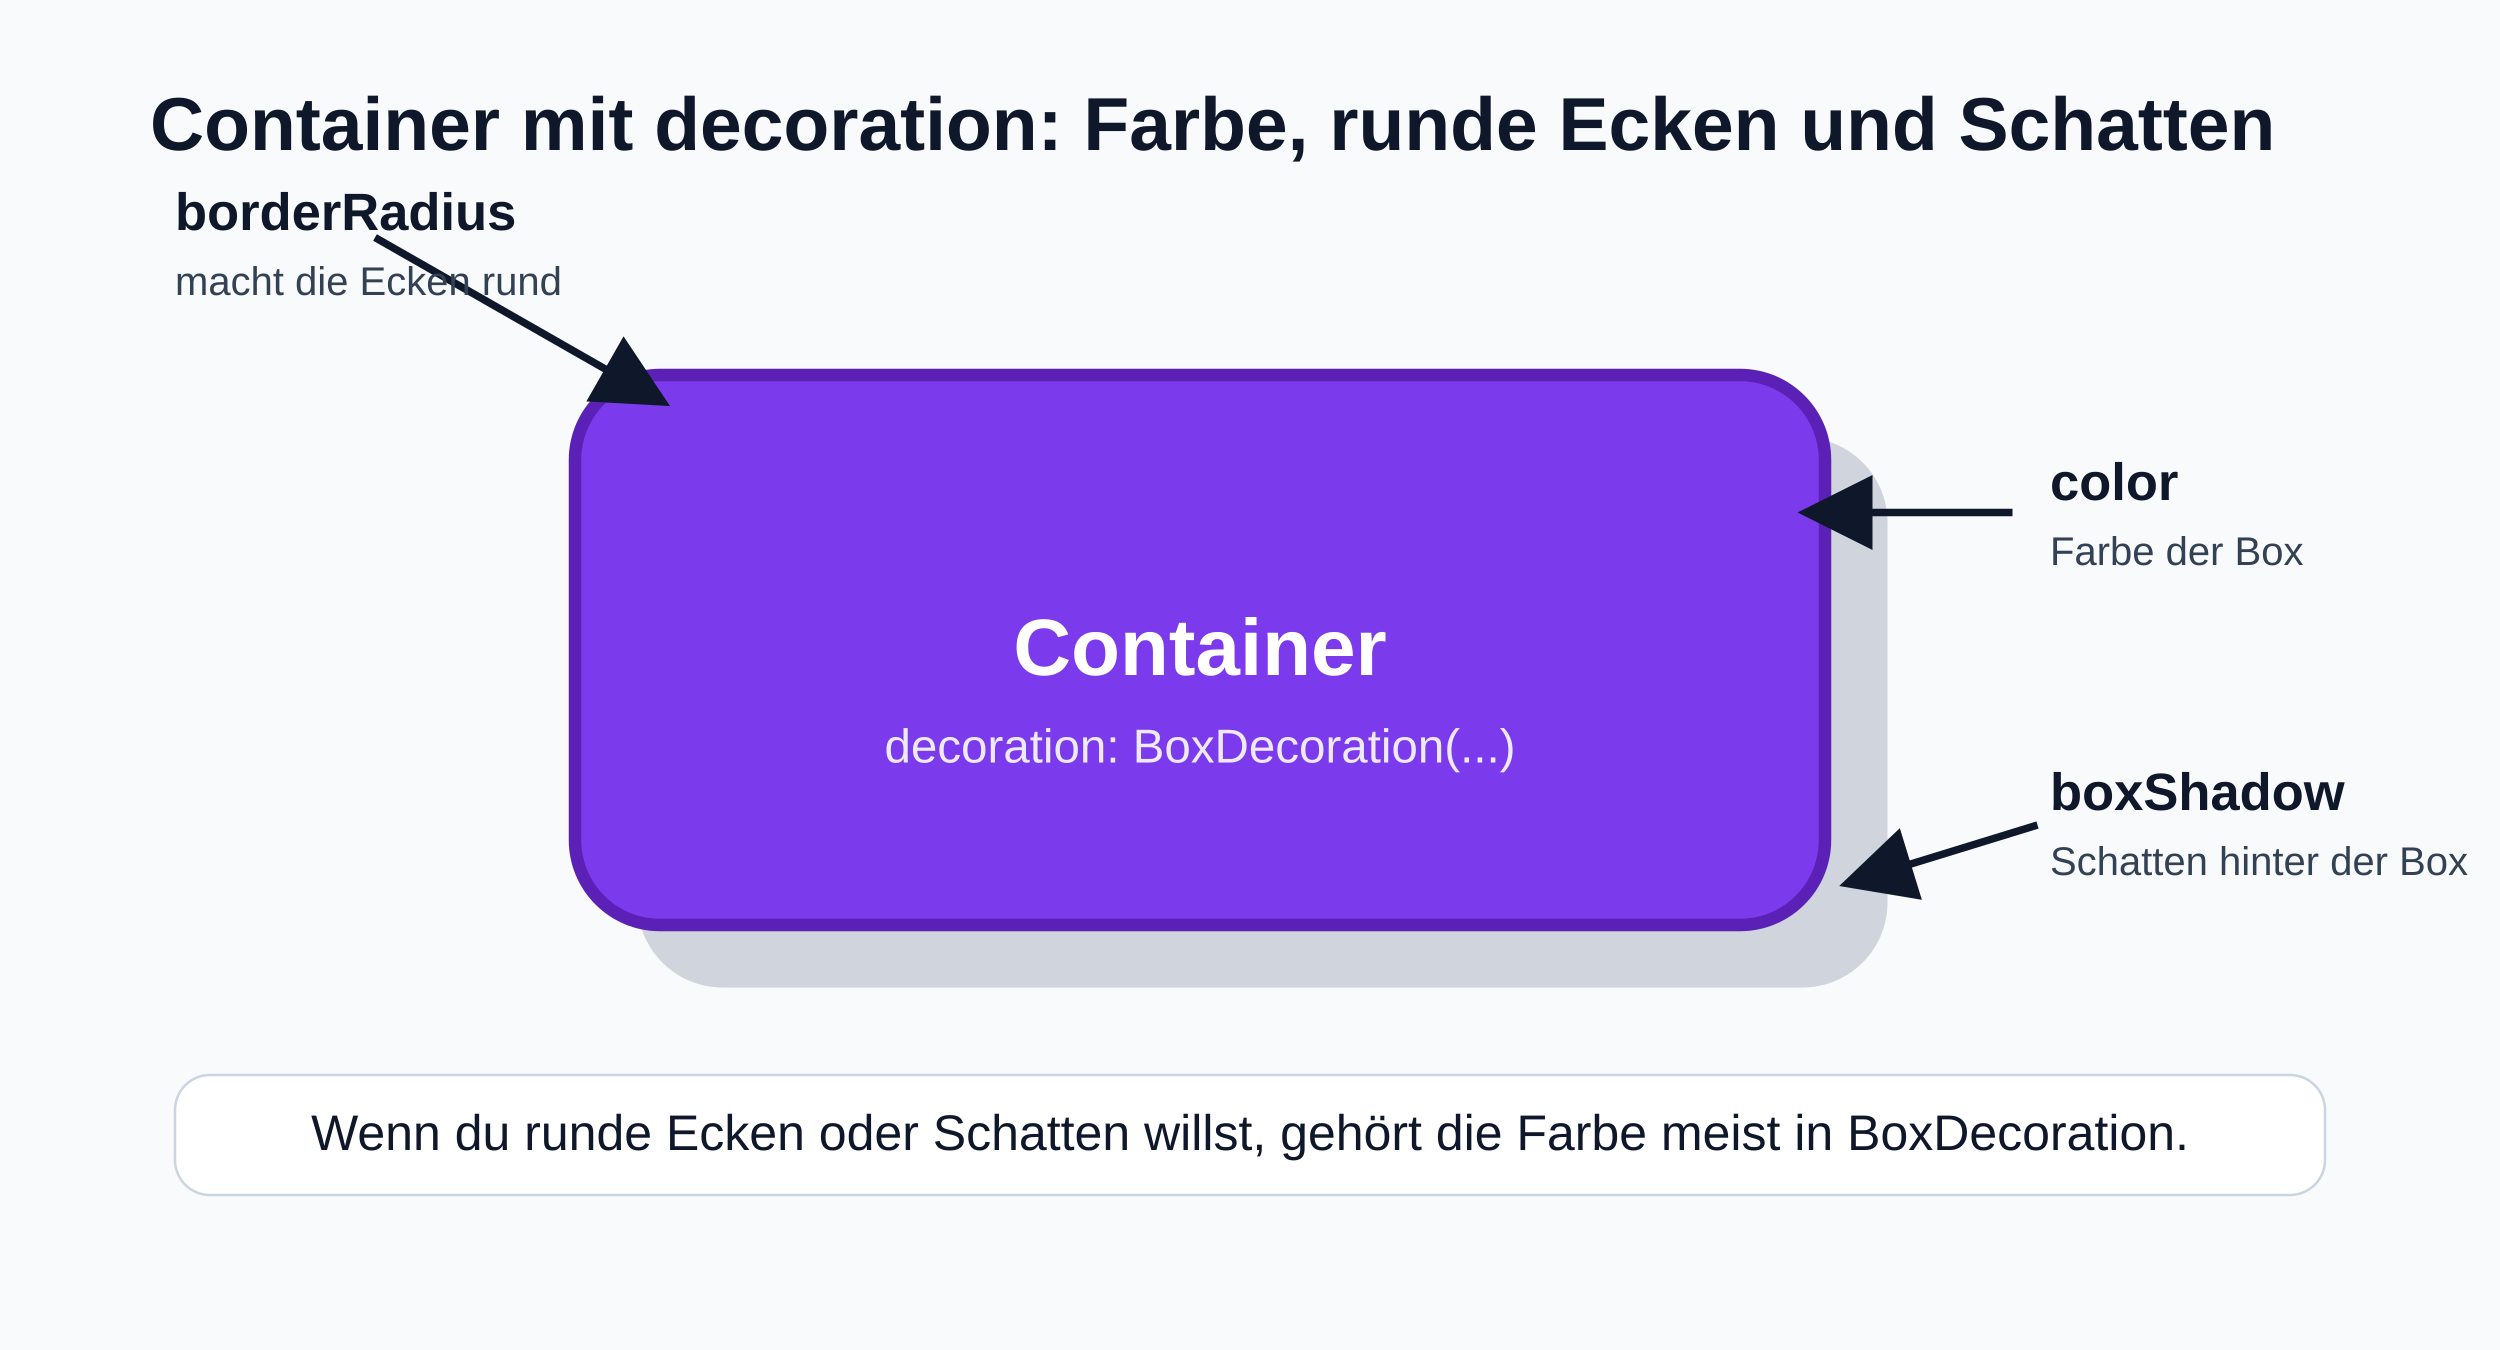
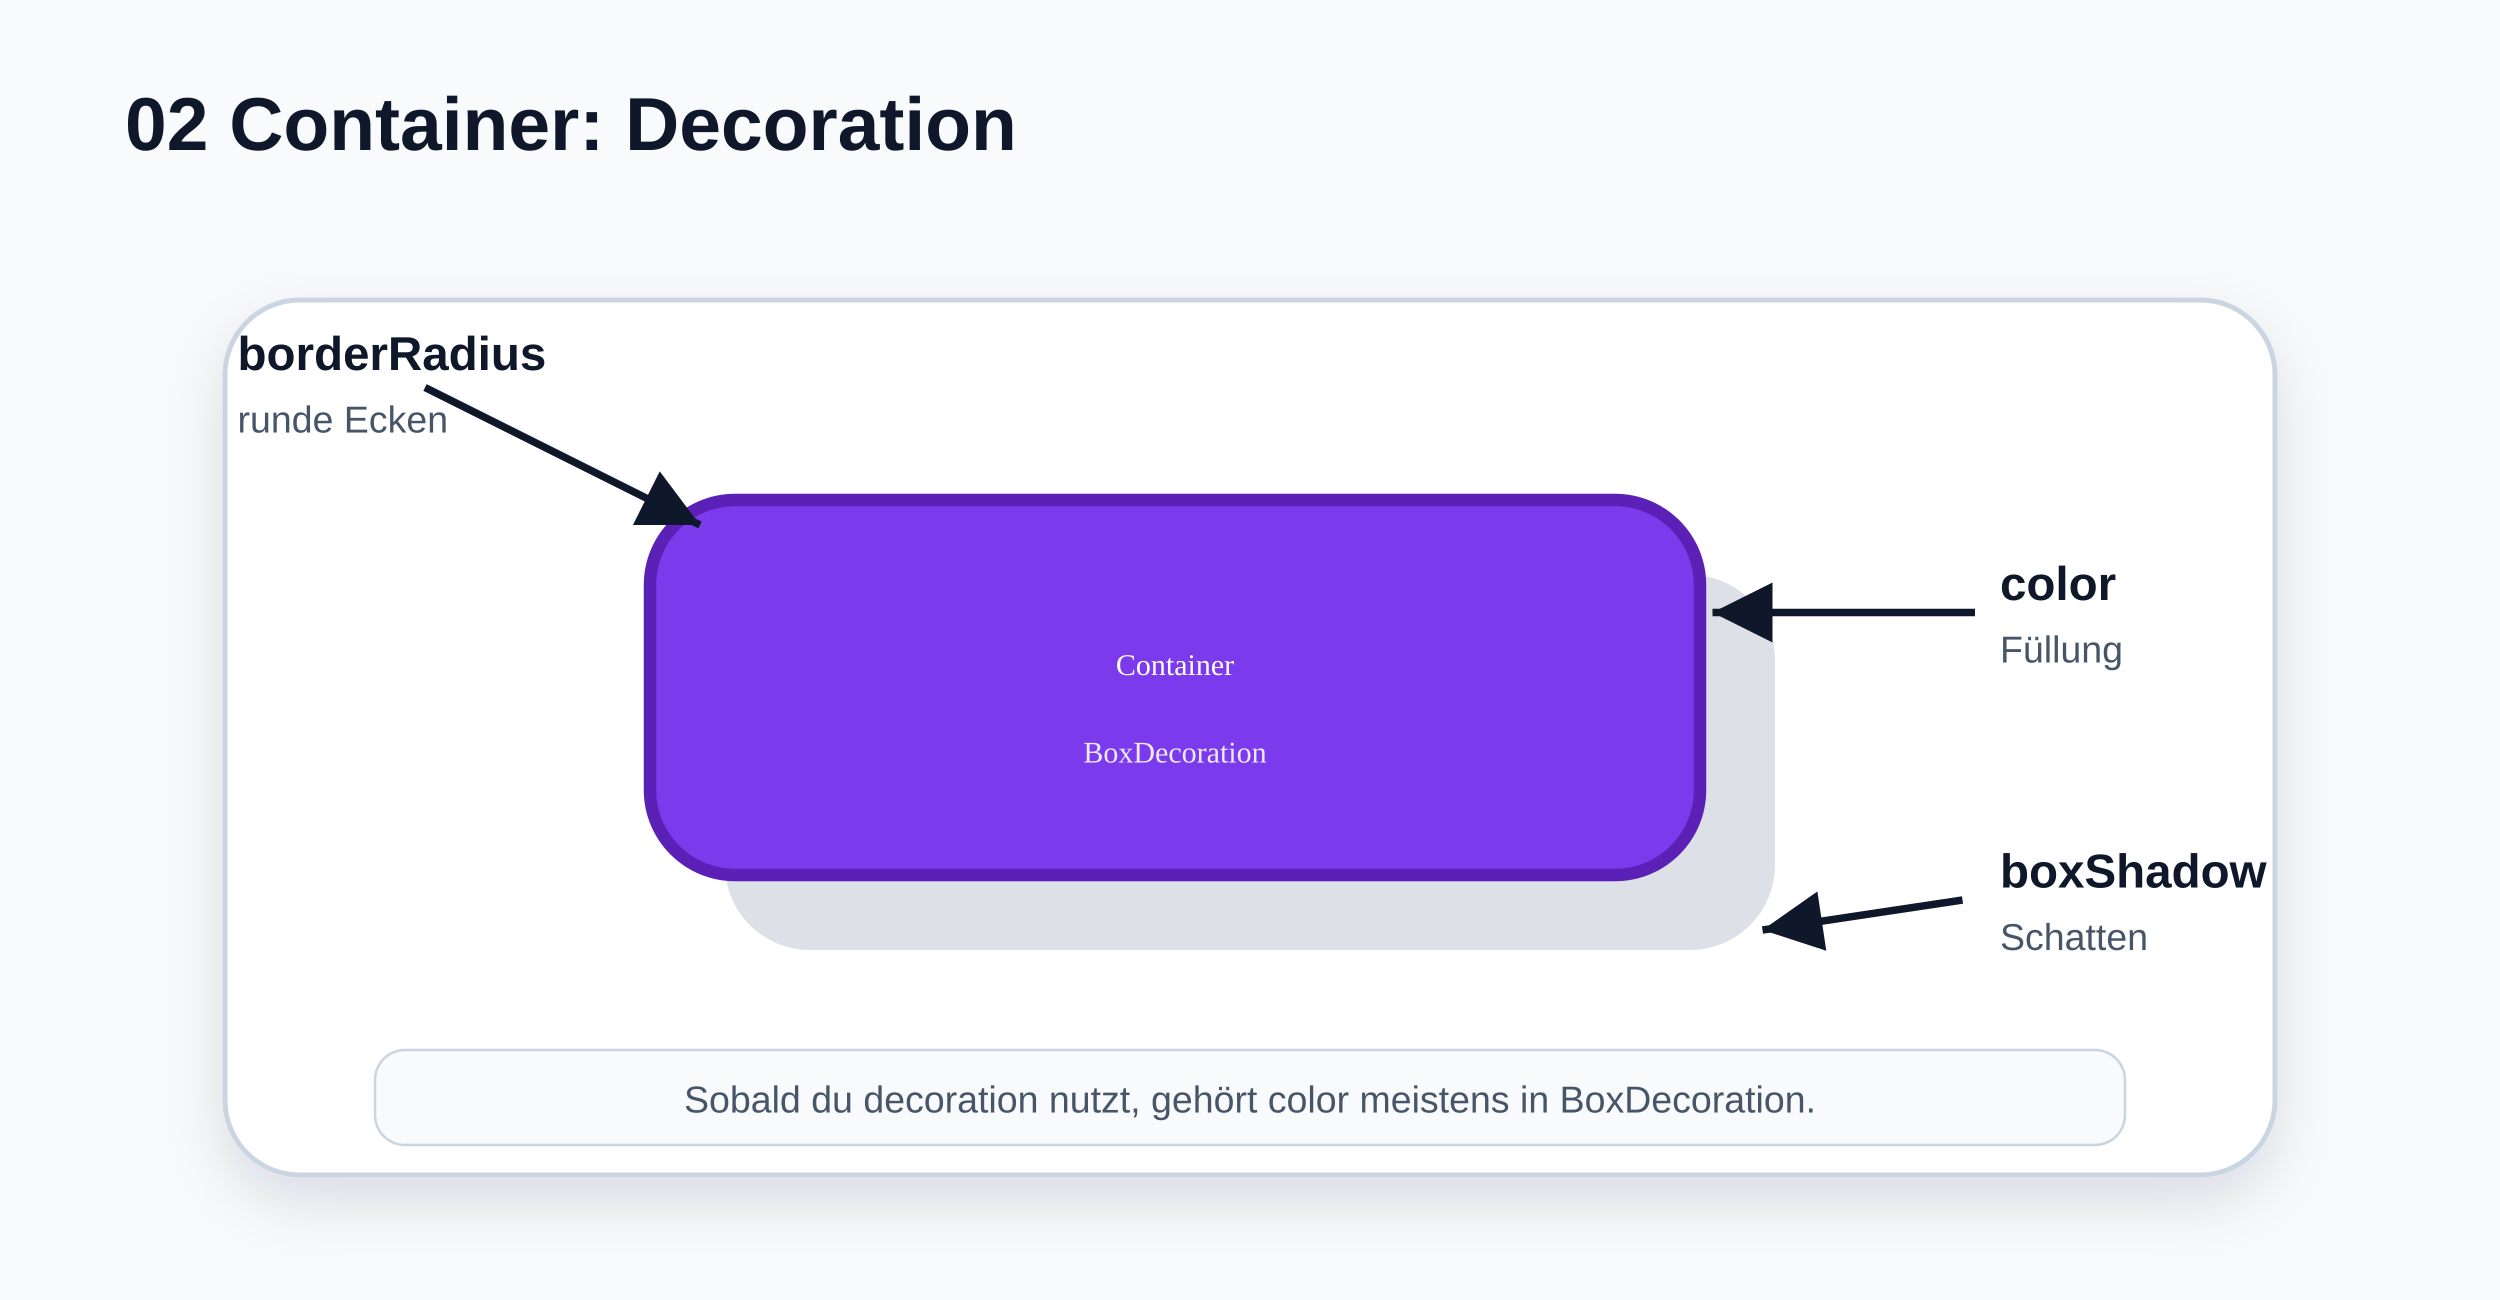
- <svg xmlns="http://www.w3.org/2000/svg" width="1000" height="540" viewBox="0 0 1000 540" role="img" aria-labelledby="title desc">
+ <svg xmlns="http://www.w3.org/2000/svg" width="1000" height="520" viewBox="0 0 1000 520" role="img" aria-label="Container Decoration">
  <defs>
-     <marker id="arrow" markerWidth="10" markerHeight="10" refX="5" refY="5" orient="auto-start-reverse">
-       <path d="M0,0 L10,5 L0,10 Z" fill="#0f172a" />
+     <marker id="arrow" markerWidth="12" markerHeight="12" refX="10" refY="6" orient="auto">
+       <path d="M2,2 L10,6 L2,10 Z" fill="#0f172a" />
    </marker>
+     <filter id="shadow">
+       <feDropShadow dx="0" dy="10" stdDeviation="12" flood-color="#0f172a" flood-opacity=".12" />
+     </filter>
+     <style>.t{font:700 30px Arial;fill:#0f172a}.l{font:700 19px Arial;fill:#0f172a}.s{font:500 15px Arial;fill:#475569}</style>
  </defs>
-   <rect width="1000" height="540" fill="#f8fafc" />
-   <text x="60" y="60" font-size="30" font-family="Arial, Helvetica, sans-serif" font-weight="700" fill="#0f172a">Container mit decoration: Farbe, runde Ecken und Schatten</text>
-   <rect x="255" y="175" width="500" height="220" rx="34" fill="#64748b" opacity="0.28" />
-   <rect x="230" y="150" width="500" height="220" rx="34" fill="#7c3aed" stroke="#5b21b6" stroke-width="5" />
-   <text x="480" y="270" text-anchor="middle" font-size="32" font-family="Arial, Helvetica, sans-serif" font-weight="700" fill="#ffffff">Container</text>
-   <text x="480" y="305" text-anchor="middle" font-size="19" font-family="Arial, Helvetica, sans-serif" fill="#ede9fe">decoration: BoxDecoration(...)</text>
-   <line x1="150" y1="95" x2="255" y2="155" stroke="#0f172a" stroke-width="3" marker-end="url(#arrow)" />
-   <text x="70" y="92" font-size="21" font-family="Arial, Helvetica, sans-serif" font-weight="700" fill="#0f172a">borderRadius</text>
-   <text x="70" y="118" font-size="16" font-family="Arial, Helvetica, sans-serif" fill="#334155">macht die Ecken rund</text>
-   <line x1="805" y1="205" x2="734" y2="205" stroke="#0f172a" stroke-width="3" marker-end="url(#arrow)" />
-   <text x="820" y="200" font-size="21" font-family="Arial, Helvetica, sans-serif" font-weight="700" fill="#0f172a">color</text>
-   <text x="820" y="226" font-size="16" font-family="Arial, Helvetica, sans-serif" fill="#334155">Farbe der Box</text>
-   <line x1="815" y1="330" x2="750" y2="350" stroke="#0f172a" stroke-width="3" marker-end="url(#arrow)" />
-   <text x="820" y="324" font-size="21" font-family="Arial, Helvetica, sans-serif" font-weight="700" fill="#0f172a">boxShadow</text>
-   <text x="820" y="350" font-size="16" font-family="Arial, Helvetica, sans-serif" fill="#334155">Schatten hinter der Box</text>
-   <rect x="70" y="430" width="860" height="48" rx="14" fill="#ffffff" stroke="#cbd5e1" />
-   <text x="500" y="460" text-anchor="middle" font-size="20" font-family="Arial, Helvetica, sans-serif" fill="#0f172a">Wenn du runde Ecken oder Schatten willst, gehört die Farbe meist in BoxDecoration.</text>
+   <rect width="1000" height="520" fill="#f8fafc" />
+   <text x="50" y="60" class="t">02 Container: Decoration</text>
+   <rect x="90" y="120" width="820" height="350" rx="30" fill="#fff" stroke="#cbd5e1" stroke-width="2" filter="url(#shadow)" />
+   <rect x="290" y="230" width="420" height="150" rx="34" fill="#64748b" opacity=".22" />
+   <rect x="260" y="200" width="420" height="150" rx="34" fill="#7c3aed" stroke="#5b21b6" stroke-width="5" />
+   <text x="470" y="270" text-anchor="middle" font="700 32px Arial" fill="#fff">Container</text>
+   <text x="470" y="305" text-anchor="middle" font="500 18px Arial" fill="#ede9fe">BoxDecoration</text>
+   <line x1="170" y1="155" x2="280" y2="210" stroke="#0f172a" stroke-width="3" marker-end="url(#arrow)" />
+   <text x="95" y="148" class="l">borderRadius</text>
+   <text x="95" y="173" class="s">runde Ecken</text>
+   <line x1="790" y1="245" x2="685" y2="245" stroke="#0f172a" stroke-width="3" marker-end="url(#arrow)" />
+   <text x="800" y="240" class="l">color</text>
+   <text x="800" y="265" class="s">Füllung</text>
+   <line x1="785" y1="360" x2="705" y2="372" stroke="#0f172a" stroke-width="3" marker-end="url(#arrow)" />
+   <text x="800" y="355" class="l">boxShadow</text>
+   <text x="800" y="380" class="s">Schatten</text>
+   <rect x="150" y="420" width="700" height="38" rx="12" fill="#f8fafc" stroke="#cbd5e1" />
+   <text x="500" y="445" text-anchor="middle" class="s">Sobald du decoration nutzt, gehört color meistens in BoxDecoration.</text>
</svg>
